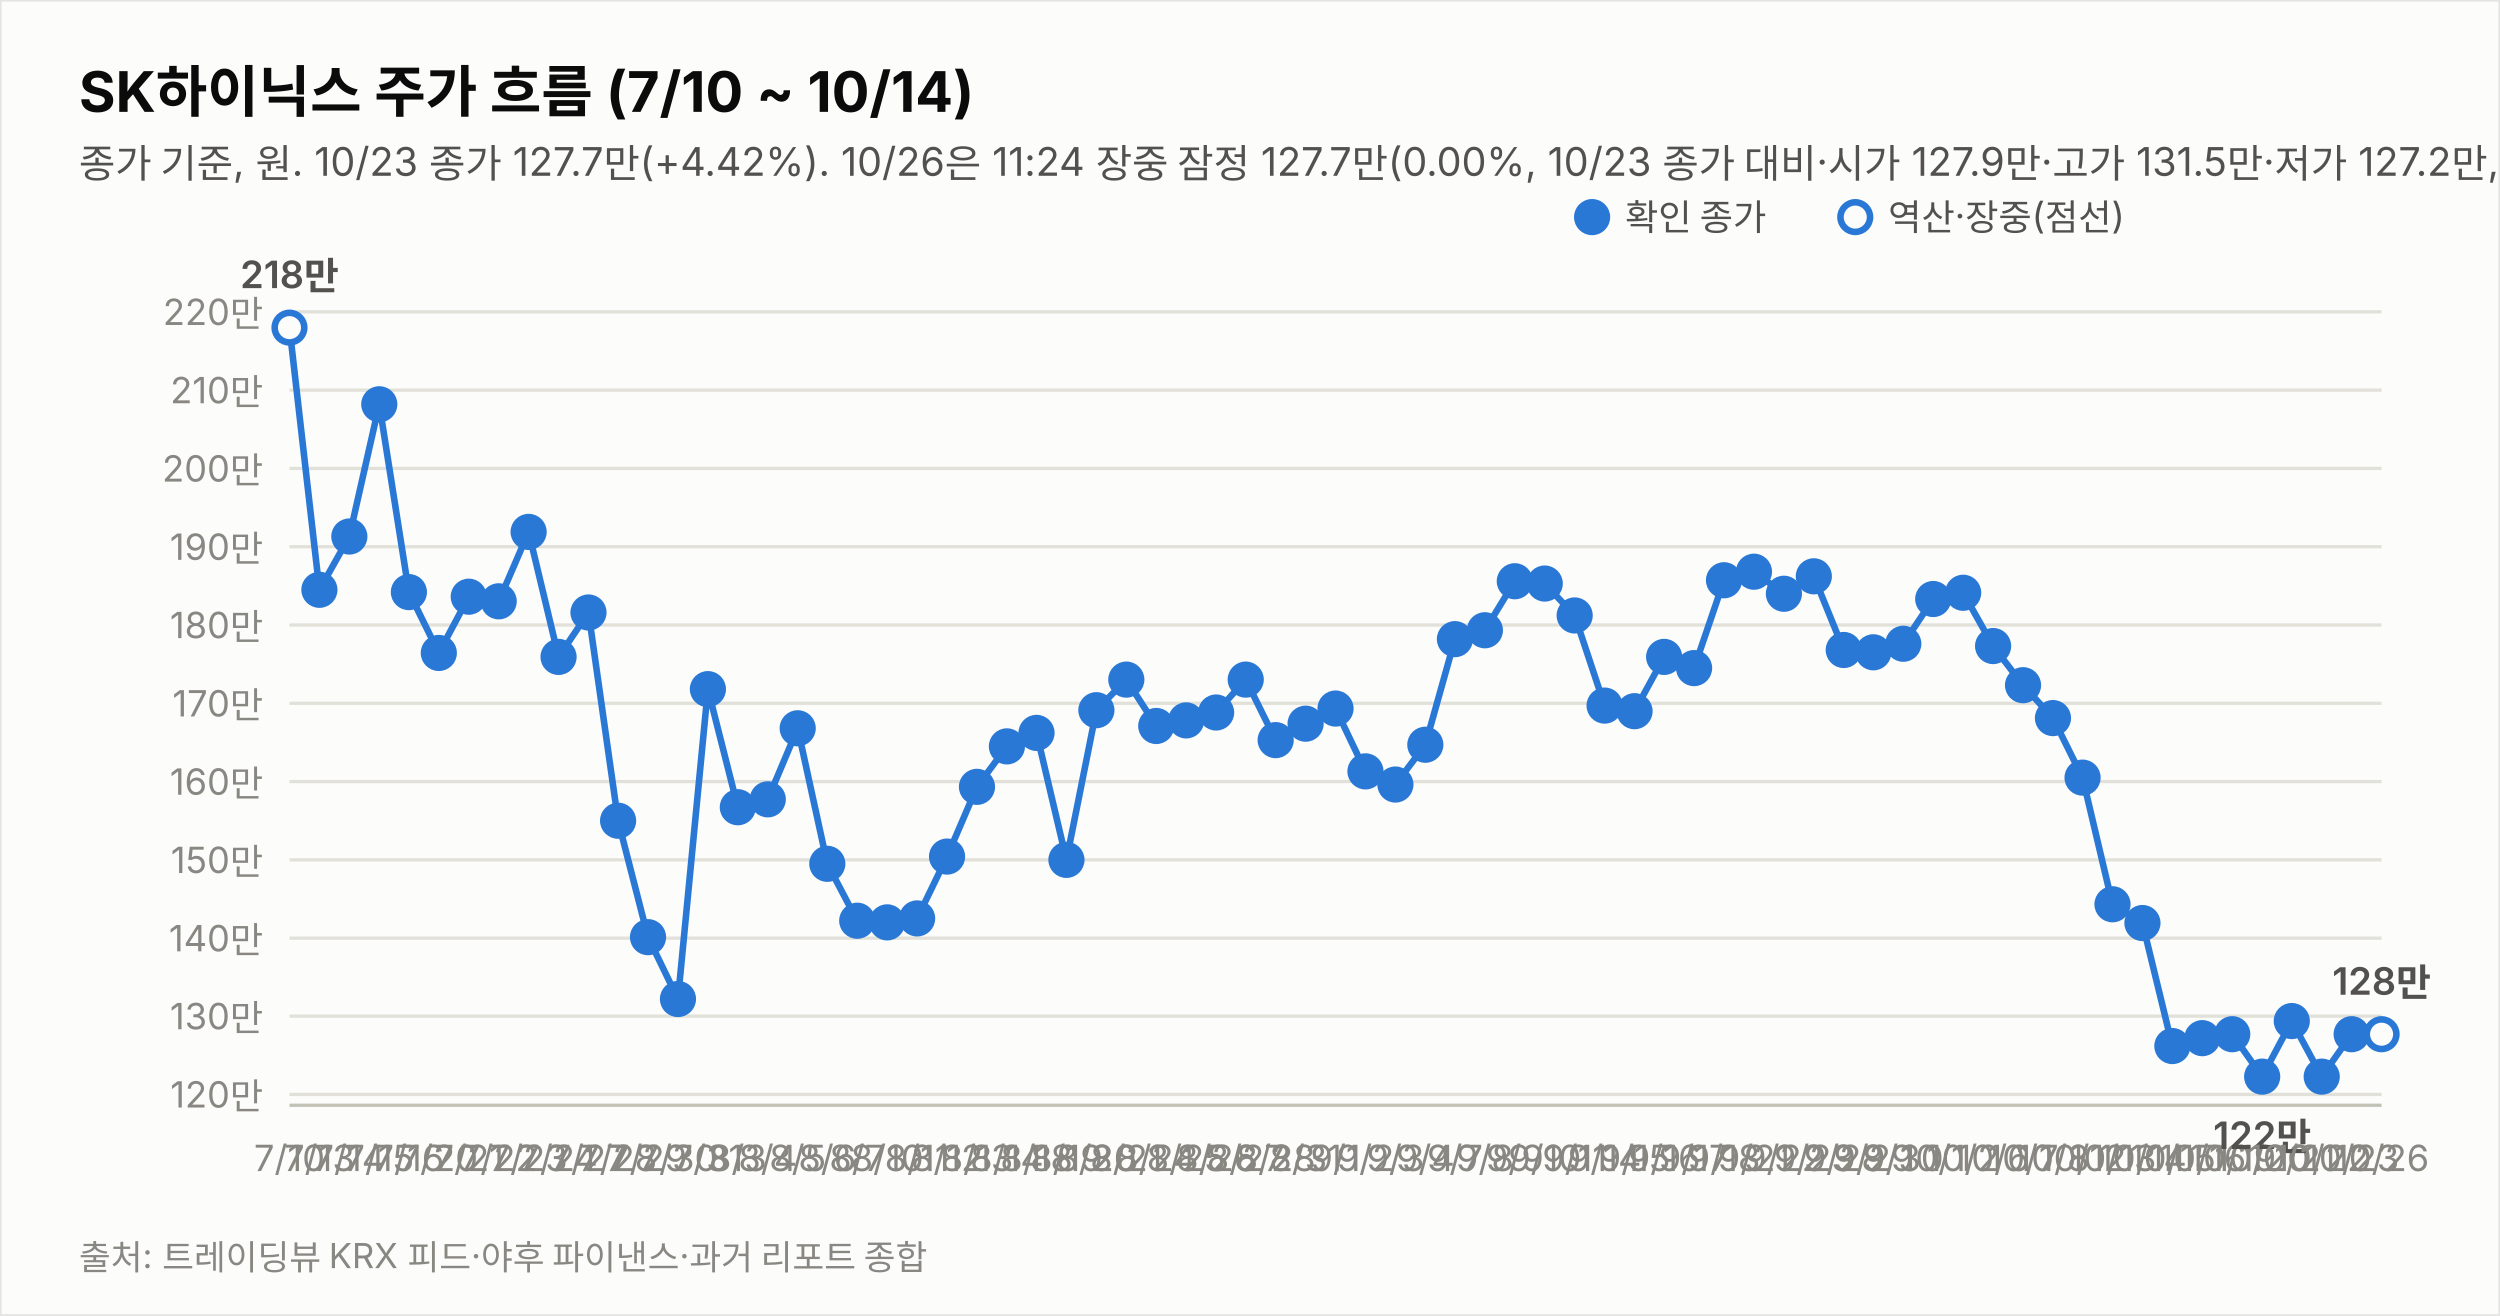
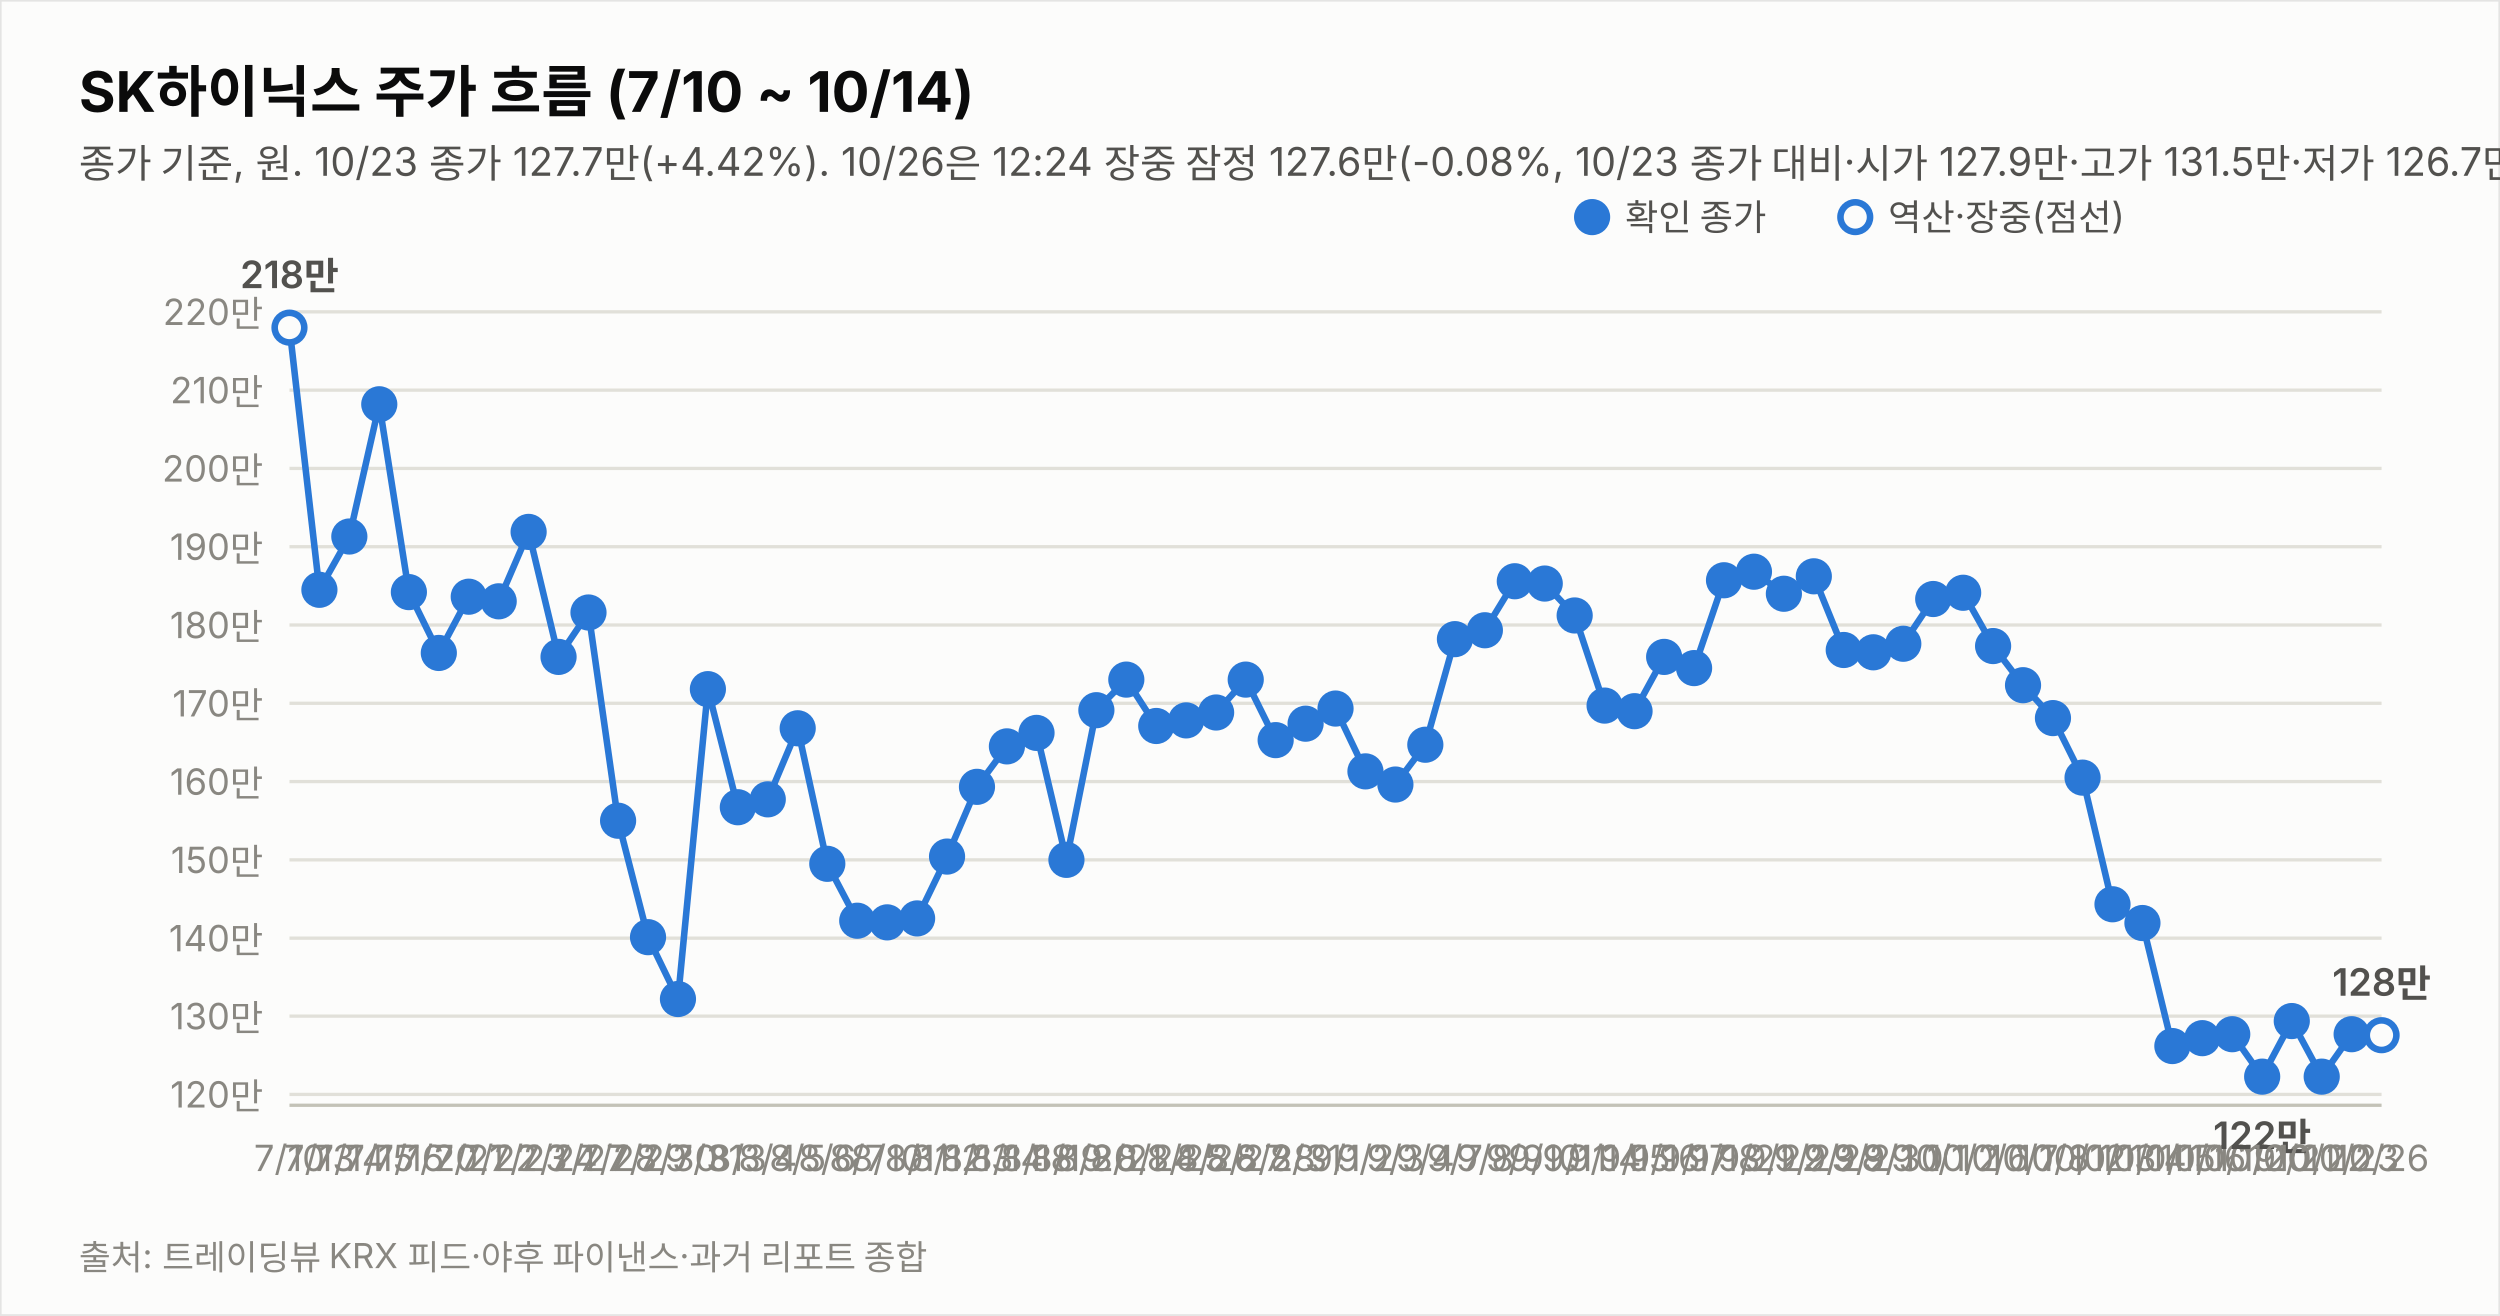
<svg xmlns="http://www.w3.org/2000/svg" width="760" height="400" viewBox="0 0 760 400" font-family="system-ui,-apple-system,&quot;Segoe UI&quot;,&quot;Malgun Gothic&quot;,&quot;Apple SD Gothic Neo&quot;,sans-serif">
  <rect width="760" height="400" fill="#fcfcfb" stroke="rgba(11,11,11,0.10)" />
  <text x="24" y="34" font-size="17" font-weight="700" fill="#0b0b0b">SK하이닉스 주가 흐름 (7/10 ~ 10/14)</text>
-   <text x="24" y="54" font-size="12" fill="#52514e">종가 기준, 원. 10/23 종가 127.7만(+4.42%). 10/26은 11:24 장중 잠정 127.7만(0.00%, 10/23 종가 대비·시가 127.9만·고가 131.5만·저가 127.2만, 야후 20분 지연 시세). 지표는 10/26 11:24 잠정.</text>
+   <text x="24" y="54" font-size="12" fill="#52514e">종가 기준, 원. 10/23 종가 127.7만(+4.42%). 10/26은 12:24 장중 잠정 127.6만(-0.08%, 10/23 종가 대비·시가 127.9만·고가 131.5만·저가 126.7만, 야후 20분 지연 시세). 지표는 10/26 12:24 잠정.</text>
  <line x1="88" y1="332.7" x2="724" y2="332.7" stroke="#e1e0d9" stroke-width="1" />
  <text x="80" y="336.7" font-size="11" fill="#898781" text-anchor="end" style="font-variant-numeric:tabular-nums">120만</text>
  <line x1="88" y1="308.9" x2="724" y2="308.9" stroke="#e1e0d9" stroke-width="1" />
  <text x="80" y="312.9" font-size="11" fill="#898781" text-anchor="end" style="font-variant-numeric:tabular-nums">130만</text>
  <line x1="88" y1="285.2" x2="724" y2="285.2" stroke="#e1e0d9" stroke-width="1" />
  <text x="80" y="289.2" font-size="11" fill="#898781" text-anchor="end" style="font-variant-numeric:tabular-nums">140만</text>
  <line x1="88" y1="261.4" x2="724" y2="261.4" stroke="#e1e0d9" stroke-width="1" />
  <text x="80" y="265.4" font-size="11" fill="#898781" text-anchor="end" style="font-variant-numeric:tabular-nums">150만</text>
  <line x1="88" y1="237.6" x2="724" y2="237.6" stroke="#e1e0d9" stroke-width="1" />
  <text x="80" y="241.6" font-size="11" fill="#898781" text-anchor="end" style="font-variant-numeric:tabular-nums">160만</text>
  <line x1="88" y1="213.8" x2="724" y2="213.8" stroke="#e1e0d9" stroke-width="1" />
  <text x="80" y="217.8" font-size="11" fill="#898781" text-anchor="end" style="font-variant-numeric:tabular-nums">170만</text>
  <line x1="88" y1="190.0" x2="724" y2="190.0" stroke="#e1e0d9" stroke-width="1" />
  <text x="80" y="194.0" font-size="11" fill="#898781" text-anchor="end" style="font-variant-numeric:tabular-nums">180만</text>
  <line x1="88" y1="166.2" x2="724" y2="166.2" stroke="#e1e0d9" stroke-width="1" />
  <text x="80" y="170.2" font-size="11" fill="#898781" text-anchor="end" style="font-variant-numeric:tabular-nums">190만</text>
  <line x1="88" y1="142.4" x2="724" y2="142.4" stroke="#e1e0d9" stroke-width="1" />
  <text x="80" y="146.4" font-size="11" fill="#898781" text-anchor="end" style="font-variant-numeric:tabular-nums">200만</text>
  <line x1="88" y1="118.6" x2="724" y2="118.6" stroke="#e1e0d9" stroke-width="1" />
  <text x="80" y="122.6" font-size="11" fill="#898781" text-anchor="end" style="font-variant-numeric:tabular-nums">210만</text>
  <line x1="88" y1="94.8" x2="724" y2="94.8" stroke="#e1e0d9" stroke-width="1" />
  <text x="80" y="98.8" font-size="11" fill="#898781" text-anchor="end" style="font-variant-numeric:tabular-nums">220만</text>
  <line x1="88" y1="336" x2="724" y2="336" stroke="#c3c2b7" stroke-width="1" />
  <path d="M88.0,99.6 L97.1,179.3 L106.2,163.1 L115.3,122.9 L124.3,180.0 L133.4,198.5 L142.5,181.4 L151.6,182.8 L160.7,161.7 L169.8,199.7 L178.9,186.2 L187.9,249.5 L197.0,284.9 L206.1,303.7 L215.2,209.5 L224.3,245.4 L233.4,243.0 L242.5,221.4 L251.5,262.6 L260.6,279.9 L269.7,280.4 L278.8,279.2 L287.9,260.4 L297.0,239.2 L306.1,226.9 L315.1,222.8 L324.2,261.4 L333.3,215.9 L342.4,206.6 L351.5,220.7 L360.6,219.0 L369.7,216.6 L378.7,206.6 L387.8,225.0 L396.9,220.0 L406.0,215.4 L415.1,234.5 L424.2,238.5 L433.3,226.4 L442.3,194.3 L451.4,191.6 L460.5,176.7 L469.6,177.4 L478.7,187.1 L487.8,214.5 L496.9,216.2 L505.9,199.7 L515.0,203.1 L524.1,176.4 L533.2,173.8 L542.3,180.5 L551.4,175.2 L560.5,197.6 L569.5,198.3 L578.6,195.7 L587.7,182.1 L596.8,180.2 L605.9,196.4 L615.0,208.3 L624.1,218.3 L633.1,236.4 L642.2,274.9 L651.3,280.6 L660.4,318.0 L669.5,315.6 L678.6,314.4 L687.7,327.3 L696.7,310.4 L705.8,327.3 L714.9,314.4" fill="none" stroke="#2a78d6" stroke-width="2" />
-   <path d="M714.9,314.4 L724.0,314.4" fill="none" stroke="#2a78d6" stroke-width="2" stroke-dasharray="5 4" />
+   <path d="M714.9,314.4 L724.0,314.7" fill="none" stroke="#2a78d6" stroke-width="2" stroke-dasharray="5 4" />
  <circle cx="88.0" cy="99.6" r="4.5" fill="#fcfcfb" stroke="#2a78d6" stroke-width="2" />
  <text x="88.0" y="356" font-size="11" fill="#898781" text-anchor="middle">7/10</text>
  <text x="88.0" y="87.6" font-size="11.5" font-weight="600" fill="#52514e" text-anchor="middle" style="font-variant-numeric:tabular-nums">218만</text>
  <circle cx="97.1" cy="179.3" r="4.5" fill="#2a78d6" stroke="#2a78d6" stroke-width="2" />
  <text x="97.1" y="356" font-size="11" fill="#898781" text-anchor="middle">7/13</text>
  <circle cx="106.2" cy="163.1" r="4.5" fill="#2a78d6" stroke="#2a78d6" stroke-width="2" />
  <text x="106.2" y="356" font-size="11" fill="#898781" text-anchor="middle">7/14</text>
  <circle cx="115.3" cy="122.9" r="4.5" fill="#2a78d6" stroke="#2a78d6" stroke-width="2" />
  <text x="115.3" y="356" font-size="11" fill="#898781" text-anchor="middle">7/15</text>
  <circle cx="124.3" cy="180.0" r="4.5" fill="#2a78d6" stroke="#2a78d6" stroke-width="2" />
  <text x="124.3" y="356" font-size="11" fill="#898781" text-anchor="middle">7/16</text>
  <circle cx="133.4" cy="198.5" r="4.5" fill="#2a78d6" stroke="#2a78d6" stroke-width="2" />
  <text x="133.4" y="356" font-size="11" fill="#898781" text-anchor="middle">7/20</text>
  <circle cx="142.5" cy="181.4" r="4.5" fill="#2a78d6" stroke="#2a78d6" stroke-width="2" />
  <text x="142.5" y="356" font-size="11" fill="#898781" text-anchor="middle">7/21</text>
  <circle cx="151.6" cy="182.8" r="4.5" fill="#2a78d6" stroke="#2a78d6" stroke-width="2" />
  <text x="151.6" y="356" font-size="11" fill="#898781" text-anchor="middle">7/22</text>
  <circle cx="160.7" cy="161.7" r="4.5" fill="#2a78d6" stroke="#2a78d6" stroke-width="2" />
  <text x="160.7" y="356" font-size="11" fill="#898781" text-anchor="middle">7/23</text>
  <circle cx="169.8" cy="199.7" r="4.5" fill="#2a78d6" stroke="#2a78d6" stroke-width="2" />
  <text x="169.8" y="356" font-size="11" fill="#898781" text-anchor="middle">7/24</text>
  <circle cx="178.9" cy="186.2" r="4.5" fill="#2a78d6" stroke="#2a78d6" stroke-width="2" />
  <text x="178.9" y="356" font-size="11" fill="#898781" text-anchor="middle">7/27</text>
  <circle cx="187.9" cy="249.5" r="4.5" fill="#2a78d6" stroke="#2a78d6" stroke-width="2" />
  <text x="187.9" y="356" font-size="11" fill="#898781" text-anchor="middle">7/28</text>
  <circle cx="197.0" cy="284.9" r="4.5" fill="#2a78d6" stroke="#2a78d6" stroke-width="2" />
  <text x="197.0" y="356" font-size="11" fill="#898781" text-anchor="middle">7/29</text>
  <circle cx="206.1" cy="303.7" r="4.5" fill="#2a78d6" stroke="#2a78d6" stroke-width="2" />
  <text x="206.1" y="356" font-size="11" fill="#898781" text-anchor="middle">7/30</text>
  <circle cx="215.2" cy="209.5" r="4.5" fill="#2a78d6" stroke="#2a78d6" stroke-width="2" />
  <text x="215.2" y="356" font-size="11" fill="#898781" text-anchor="middle">7/31</text>
  <circle cx="224.3" cy="245.4" r="4.5" fill="#2a78d6" stroke="#2a78d6" stroke-width="2" />
  <text x="224.3" y="356" font-size="11" fill="#898781" text-anchor="middle">8/3</text>
  <circle cx="233.4" cy="243.0" r="4.5" fill="#2a78d6" stroke="#2a78d6" stroke-width="2" />
  <text x="233.4" y="356" font-size="11" fill="#898781" text-anchor="middle">8/4</text>
  <circle cx="242.5" cy="221.4" r="4.5" fill="#2a78d6" stroke="#2a78d6" stroke-width="2" />
  <text x="242.5" y="356" font-size="11" fill="#898781" text-anchor="middle">8/5</text>
  <circle cx="251.5" cy="262.6" r="4.5" fill="#2a78d6" stroke="#2a78d6" stroke-width="2" />
  <text x="251.5" y="356" font-size="11" fill="#898781" text-anchor="middle">8/6</text>
  <circle cx="260.6" cy="279.9" r="4.5" fill="#2a78d6" stroke="#2a78d6" stroke-width="2" />
  <text x="260.6" y="356" font-size="11" fill="#898781" text-anchor="middle">8/7</text>
  <circle cx="269.7" cy="280.4" r="4.5" fill="#2a78d6" stroke="#2a78d6" stroke-width="2" />
  <text x="269.7" y="356" font-size="11" fill="#898781" text-anchor="middle">8/10</text>
  <circle cx="278.8" cy="279.2" r="4.5" fill="#2a78d6" stroke="#2a78d6" stroke-width="2" />
  <text x="278.8" y="356" font-size="11" fill="#898781" text-anchor="middle">8/11</text>
  <circle cx="287.9" cy="260.4" r="4.5" fill="#2a78d6" stroke="#2a78d6" stroke-width="2" />
  <text x="287.9" y="356" font-size="11" fill="#898781" text-anchor="middle">8/12</text>
  <circle cx="297.0" cy="239.2" r="4.5" fill="#2a78d6" stroke="#2a78d6" stroke-width="2" />
  <text x="297.0" y="356" font-size="11" fill="#898781" text-anchor="middle">8/13</text>
  <circle cx="306.1" cy="226.9" r="4.5" fill="#2a78d6" stroke="#2a78d6" stroke-width="2" />
  <text x="306.1" y="356" font-size="11" fill="#898781" text-anchor="middle">8/14</text>
  <circle cx="315.1" cy="222.8" r="4.5" fill="#2a78d6" stroke="#2a78d6" stroke-width="2" />
  <text x="315.1" y="356" font-size="11" fill="#898781" text-anchor="middle">8/18</text>
  <circle cx="324.2" cy="261.4" r="4.5" fill="#2a78d6" stroke="#2a78d6" stroke-width="2" />
  <text x="324.2" y="356" font-size="11" fill="#898781" text-anchor="middle">8/19</text>
  <circle cx="333.3" cy="215.9" r="4.5" fill="#2a78d6" stroke="#2a78d6" stroke-width="2" />
  <text x="333.3" y="356" font-size="11" fill="#898781" text-anchor="middle">8/20</text>
  <circle cx="342.4" cy="206.6" r="4.5" fill="#2a78d6" stroke="#2a78d6" stroke-width="2" />
  <text x="342.4" y="356" font-size="11" fill="#898781" text-anchor="middle">8/21</text>
  <circle cx="351.5" cy="220.7" r="4.5" fill="#2a78d6" stroke="#2a78d6" stroke-width="2" />
  <text x="351.5" y="356" font-size="11" fill="#898781" text-anchor="middle">8/24</text>
  <circle cx="360.6" cy="219.0" r="4.5" fill="#2a78d6" stroke="#2a78d6" stroke-width="2" />
  <text x="360.6" y="356" font-size="11" fill="#898781" text-anchor="middle">8/25</text>
  <circle cx="369.7" cy="216.6" r="4.5" fill="#2a78d6" stroke="#2a78d6" stroke-width="2" />
  <text x="369.7" y="356" font-size="11" fill="#898781" text-anchor="middle">8/26</text>
  <circle cx="378.7" cy="206.6" r="4.5" fill="#2a78d6" stroke="#2a78d6" stroke-width="2" />
  <text x="378.7" y="356" font-size="11" fill="#898781" text-anchor="middle">8/27</text>
  <circle cx="387.8" cy="225.0" r="4.5" fill="#2a78d6" stroke="#2a78d6" stroke-width="2" />
  <text x="387.8" y="356" font-size="11" fill="#898781" text-anchor="middle">8/28</text>
  <circle cx="396.9" cy="220.0" r="4.5" fill="#2a78d6" stroke="#2a78d6" stroke-width="2" />
  <text x="396.9" y="356" font-size="11" fill="#898781" text-anchor="middle">8/31</text>
  <circle cx="406.0" cy="215.4" r="4.5" fill="#2a78d6" stroke="#2a78d6" stroke-width="2" />
  <text x="406.0" y="356" font-size="11" fill="#898781" text-anchor="middle">9/1</text>
  <circle cx="415.1" cy="234.5" r="4.5" fill="#2a78d6" stroke="#2a78d6" stroke-width="2" />
  <text x="415.1" y="356" font-size="11" fill="#898781" text-anchor="middle">9/2</text>
  <circle cx="424.2" cy="238.5" r="4.5" fill="#2a78d6" stroke="#2a78d6" stroke-width="2" />
  <text x="424.2" y="356" font-size="11" fill="#898781" text-anchor="middle">9/3</text>
  <circle cx="433.3" cy="226.4" r="4.5" fill="#2a78d6" stroke="#2a78d6" stroke-width="2" />
  <text x="433.3" y="356" font-size="11" fill="#898781" text-anchor="middle">9/4</text>
  <circle cx="442.3" cy="194.3" r="4.5" fill="#2a78d6" stroke="#2a78d6" stroke-width="2" />
  <text x="442.3" y="356" font-size="11" fill="#898781" text-anchor="middle">9/7</text>
  <circle cx="451.4" cy="191.6" r="4.5" fill="#2a78d6" stroke="#2a78d6" stroke-width="2" />
  <text x="451.4" y="356" font-size="11" fill="#898781" text-anchor="middle">9/8</text>
  <circle cx="460.5" cy="176.7" r="4.5" fill="#2a78d6" stroke="#2a78d6" stroke-width="2" />
  <text x="460.5" y="356" font-size="11" fill="#898781" text-anchor="middle">9/9</text>
  <circle cx="469.6" cy="177.4" r="4.5" fill="#2a78d6" stroke="#2a78d6" stroke-width="2" />
  <text x="469.6" y="356" font-size="11" fill="#898781" text-anchor="middle">9/10</text>
  <circle cx="478.7" cy="187.1" r="4.5" fill="#2a78d6" stroke="#2a78d6" stroke-width="2" />
  <text x="478.7" y="356" font-size="11" fill="#898781" text-anchor="middle">9/11</text>
  <circle cx="487.8" cy="214.5" r="4.5" fill="#2a78d6" stroke="#2a78d6" stroke-width="2" />
  <text x="487.8" y="356" font-size="11" fill="#898781" text-anchor="middle">9/14</text>
  <circle cx="496.9" cy="216.2" r="4.5" fill="#2a78d6" stroke="#2a78d6" stroke-width="2" />
  <text x="496.9" y="356" font-size="11" fill="#898781" text-anchor="middle">9/15</text>
  <circle cx="505.9" cy="199.7" r="4.5" fill="#2a78d6" stroke="#2a78d6" stroke-width="2" />
  <text x="505.9" y="356" font-size="11" fill="#898781" text-anchor="middle">9/16</text>
  <circle cx="515.0" cy="203.1" r="4.5" fill="#2a78d6" stroke="#2a78d6" stroke-width="2" />
  <text x="515.0" y="356" font-size="11" fill="#898781" text-anchor="middle">9/17</text>
  <circle cx="524.1" cy="176.4" r="4.5" fill="#2a78d6" stroke="#2a78d6" stroke-width="2" />
  <text x="524.1" y="356" font-size="11" fill="#898781" text-anchor="middle">9/18</text>
  <circle cx="533.2" cy="173.8" r="4.5" fill="#2a78d6" stroke="#2a78d6" stroke-width="2" />
  <text x="533.2" y="356" font-size="11" fill="#898781" text-anchor="middle">9/21</text>
  <circle cx="542.3" cy="180.5" r="4.5" fill="#2a78d6" stroke="#2a78d6" stroke-width="2" />
  <text x="542.3" y="356" font-size="11" fill="#898781" text-anchor="middle">9/22</text>
  <circle cx="551.4" cy="175.2" r="4.5" fill="#2a78d6" stroke="#2a78d6" stroke-width="2" />
  <text x="551.4" y="356" font-size="11" fill="#898781" text-anchor="middle">9/23</text>
  <circle cx="560.5" cy="197.6" r="4.5" fill="#2a78d6" stroke="#2a78d6" stroke-width="2" />
  <text x="560.5" y="356" font-size="11" fill="#898781" text-anchor="middle">9/28</text>
  <circle cx="569.5" cy="198.3" r="4.5" fill="#2a78d6" stroke="#2a78d6" stroke-width="2" />
  <text x="569.5" y="356" font-size="11" fill="#898781" text-anchor="middle">9/29</text>
  <circle cx="578.6" cy="195.7" r="4.5" fill="#2a78d6" stroke="#2a78d6" stroke-width="2" />
  <text x="578.6" y="356" font-size="11" fill="#898781" text-anchor="middle">9/30</text>
  <circle cx="587.7" cy="182.1" r="4.5" fill="#2a78d6" stroke="#2a78d6" stroke-width="2" />
  <text x="587.7" y="356" font-size="11" fill="#898781" text-anchor="middle">10/1</text>
  <circle cx="596.8" cy="180.2" r="4.5" fill="#2a78d6" stroke="#2a78d6" stroke-width="2" />
  <text x="596.8" y="356" font-size="11" fill="#898781" text-anchor="middle">10/2</text>
  <circle cx="605.9" cy="196.4" r="4.5" fill="#2a78d6" stroke="#2a78d6" stroke-width="2" />
  <text x="605.9" y="356" font-size="11" fill="#898781" text-anchor="middle">10/6</text>
  <circle cx="615.0" cy="208.3" r="4.5" fill="#2a78d6" stroke="#2a78d6" stroke-width="2" />
  <text x="615.0" y="356" font-size="11" fill="#898781" text-anchor="middle">10/7</text>
  <circle cx="624.1" cy="218.3" r="4.5" fill="#2a78d6" stroke="#2a78d6" stroke-width="2" />
  <text x="624.1" y="356" font-size="11" fill="#898781" text-anchor="middle">10/8</text>
  <circle cx="633.1" cy="236.4" r="4.5" fill="#2a78d6" stroke="#2a78d6" stroke-width="2" />
  <text x="633.1" y="356" font-size="11" fill="#898781" text-anchor="middle">10/12</text>
  <circle cx="642.2" cy="274.9" r="4.5" fill="#2a78d6" stroke="#2a78d6" stroke-width="2" />
  <text x="642.2" y="356" font-size="11" fill="#898781" text-anchor="middle">10/13</text>
  <circle cx="651.3" cy="280.6" r="4.5" fill="#2a78d6" stroke="#2a78d6" stroke-width="2" />
  <text x="651.3" y="356" font-size="11" fill="#898781" text-anchor="middle">10/14</text>
  <circle cx="660.4" cy="318.0" r="4.5" fill="#2a78d6" stroke="#2a78d6" stroke-width="2" />
  <text x="660.4" y="356" font-size="11" fill="#898781" text-anchor="middle">10/15</text>
  <circle cx="669.5" cy="315.6" r="4.5" fill="#2a78d6" stroke="#2a78d6" stroke-width="2" />
  <text x="669.5" y="356" font-size="11" fill="#898781" text-anchor="middle">10/16</text>
  <circle cx="678.6" cy="314.4" r="4.5" fill="#2a78d6" stroke="#2a78d6" stroke-width="2" />
  <text x="678.6" y="356" font-size="11" fill="#898781" text-anchor="middle">10/19</text>
  <circle cx="687.7" cy="327.3" r="4.5" fill="#2a78d6" stroke="#2a78d6" stroke-width="2" />
  <text x="687.7" y="356" font-size="11" fill="#898781" text-anchor="middle">10/20</text>
  <text x="687.7" y="349.3" font-size="11.5" font-weight="600" fill="#52514e" text-anchor="middle" style="font-variant-numeric:tabular-nums">122만</text>
  <circle cx="696.7" cy="310.4" r="4.5" fill="#2a78d6" stroke="#2a78d6" stroke-width="2" />
  <text x="696.7" y="356" font-size="11" fill="#898781" text-anchor="middle">10/21</text>
  <circle cx="705.8" cy="327.3" r="4.5" fill="#2a78d6" stroke="#2a78d6" stroke-width="2" />
  <text x="705.8" y="356" font-size="11" fill="#898781" text-anchor="middle">10/22</text>
  <circle cx="714.9" cy="314.4" r="4.5" fill="#2a78d6" stroke="#2a78d6" stroke-width="2" />
  <text x="714.9" y="356" font-size="11" fill="#898781" text-anchor="middle">10/23</text>
-   <circle cx="724.0" cy="314.4" r="4.5" fill="#fcfcfb" stroke="#2a78d6" stroke-width="2" />
+   <circle cx="724.0" cy="314.7" r="4.5" fill="#fcfcfb" stroke="#2a78d6" stroke-width="2" />
  <text x="724.0" y="356" font-size="11" fill="#898781" text-anchor="middle">10/26</text>
-   <text x="724.0" y="302.4" font-size="11.5" font-weight="600" fill="#52514e" text-anchor="middle" style="font-variant-numeric:tabular-nums">128만</text>
+   <text x="724.0" y="302.7" font-size="11.5" font-weight="600" fill="#52514e" text-anchor="middle" style="font-variant-numeric:tabular-nums">128만</text>
  <circle cx="484" cy="66" r="4.5" fill="#2a78d6" stroke="#2a78d6" stroke-width="2" />
  <text x="494" y="70" font-size="11" fill="#52514e">확인 종가</text>
  <circle cx="564" cy="66" r="4.5" fill="#fcfcfb" stroke="#2a78d6" stroke-width="2" />
  <text x="574" y="70" font-size="11" fill="#52514e">역산·장중(점선)</text>
  <text x="24" y="386" font-size="10.5" fill="#898781">출처: 트레이딩뷰 KRX 피드·야후 파이낸스·과거 리포트 종합</text>
</svg>
